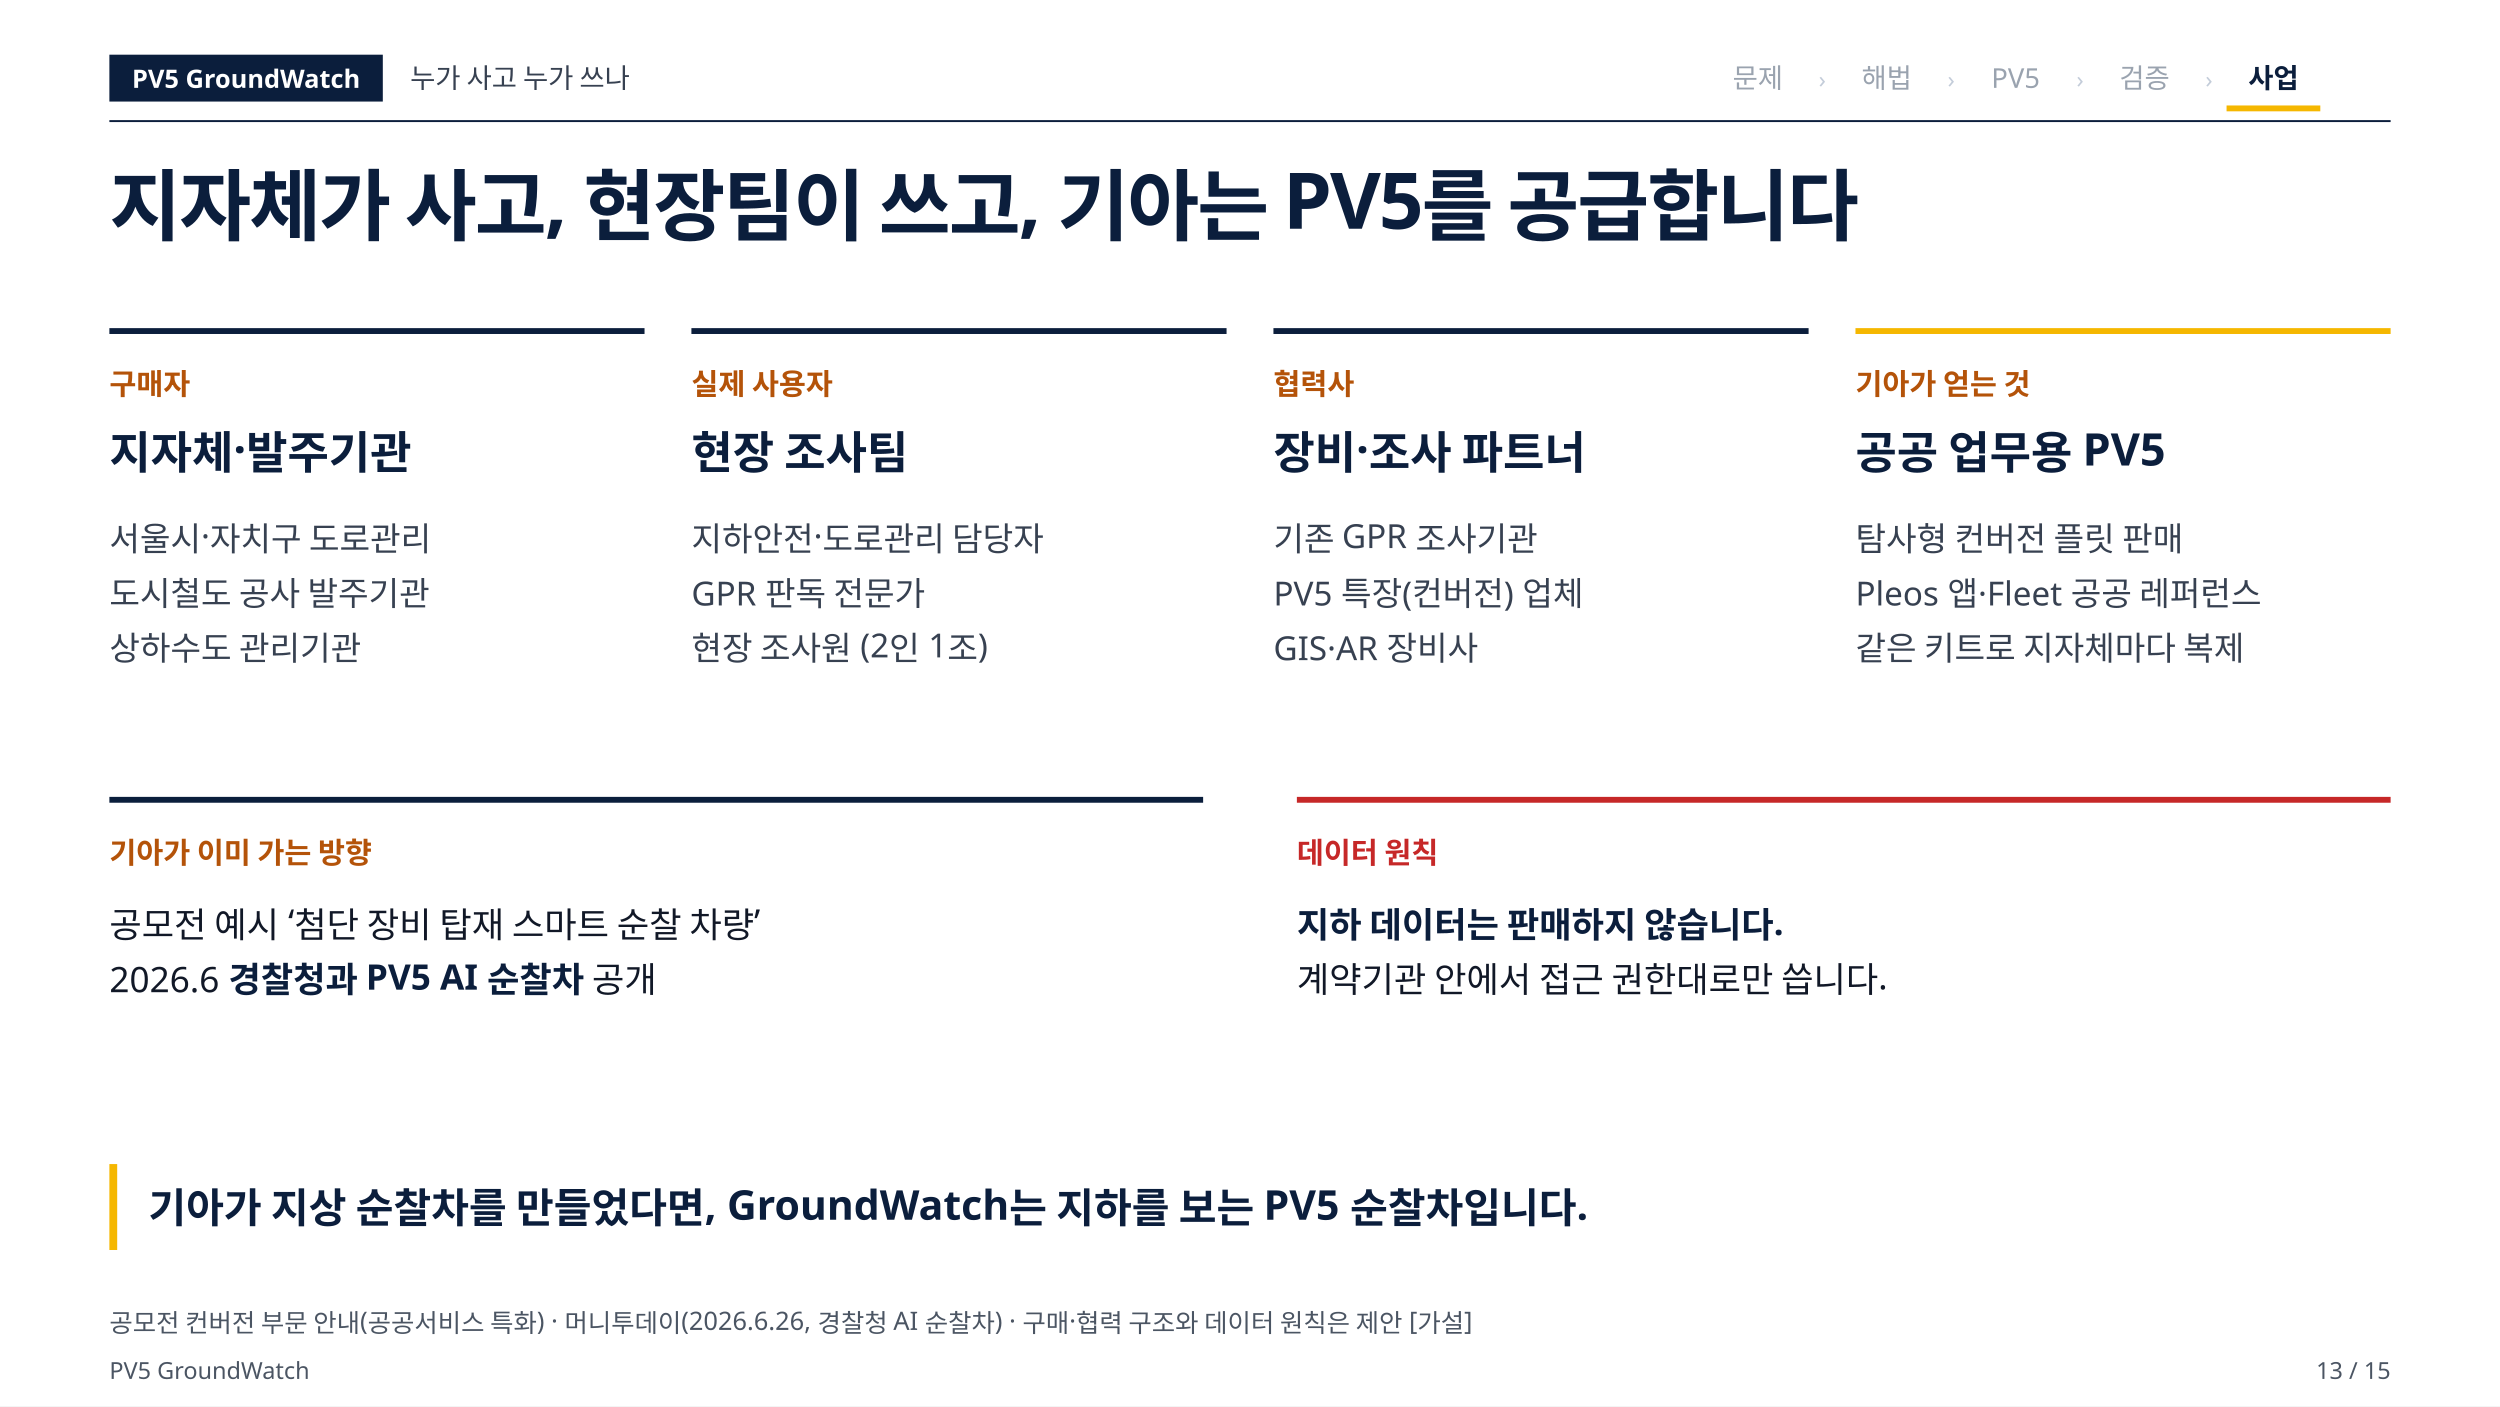
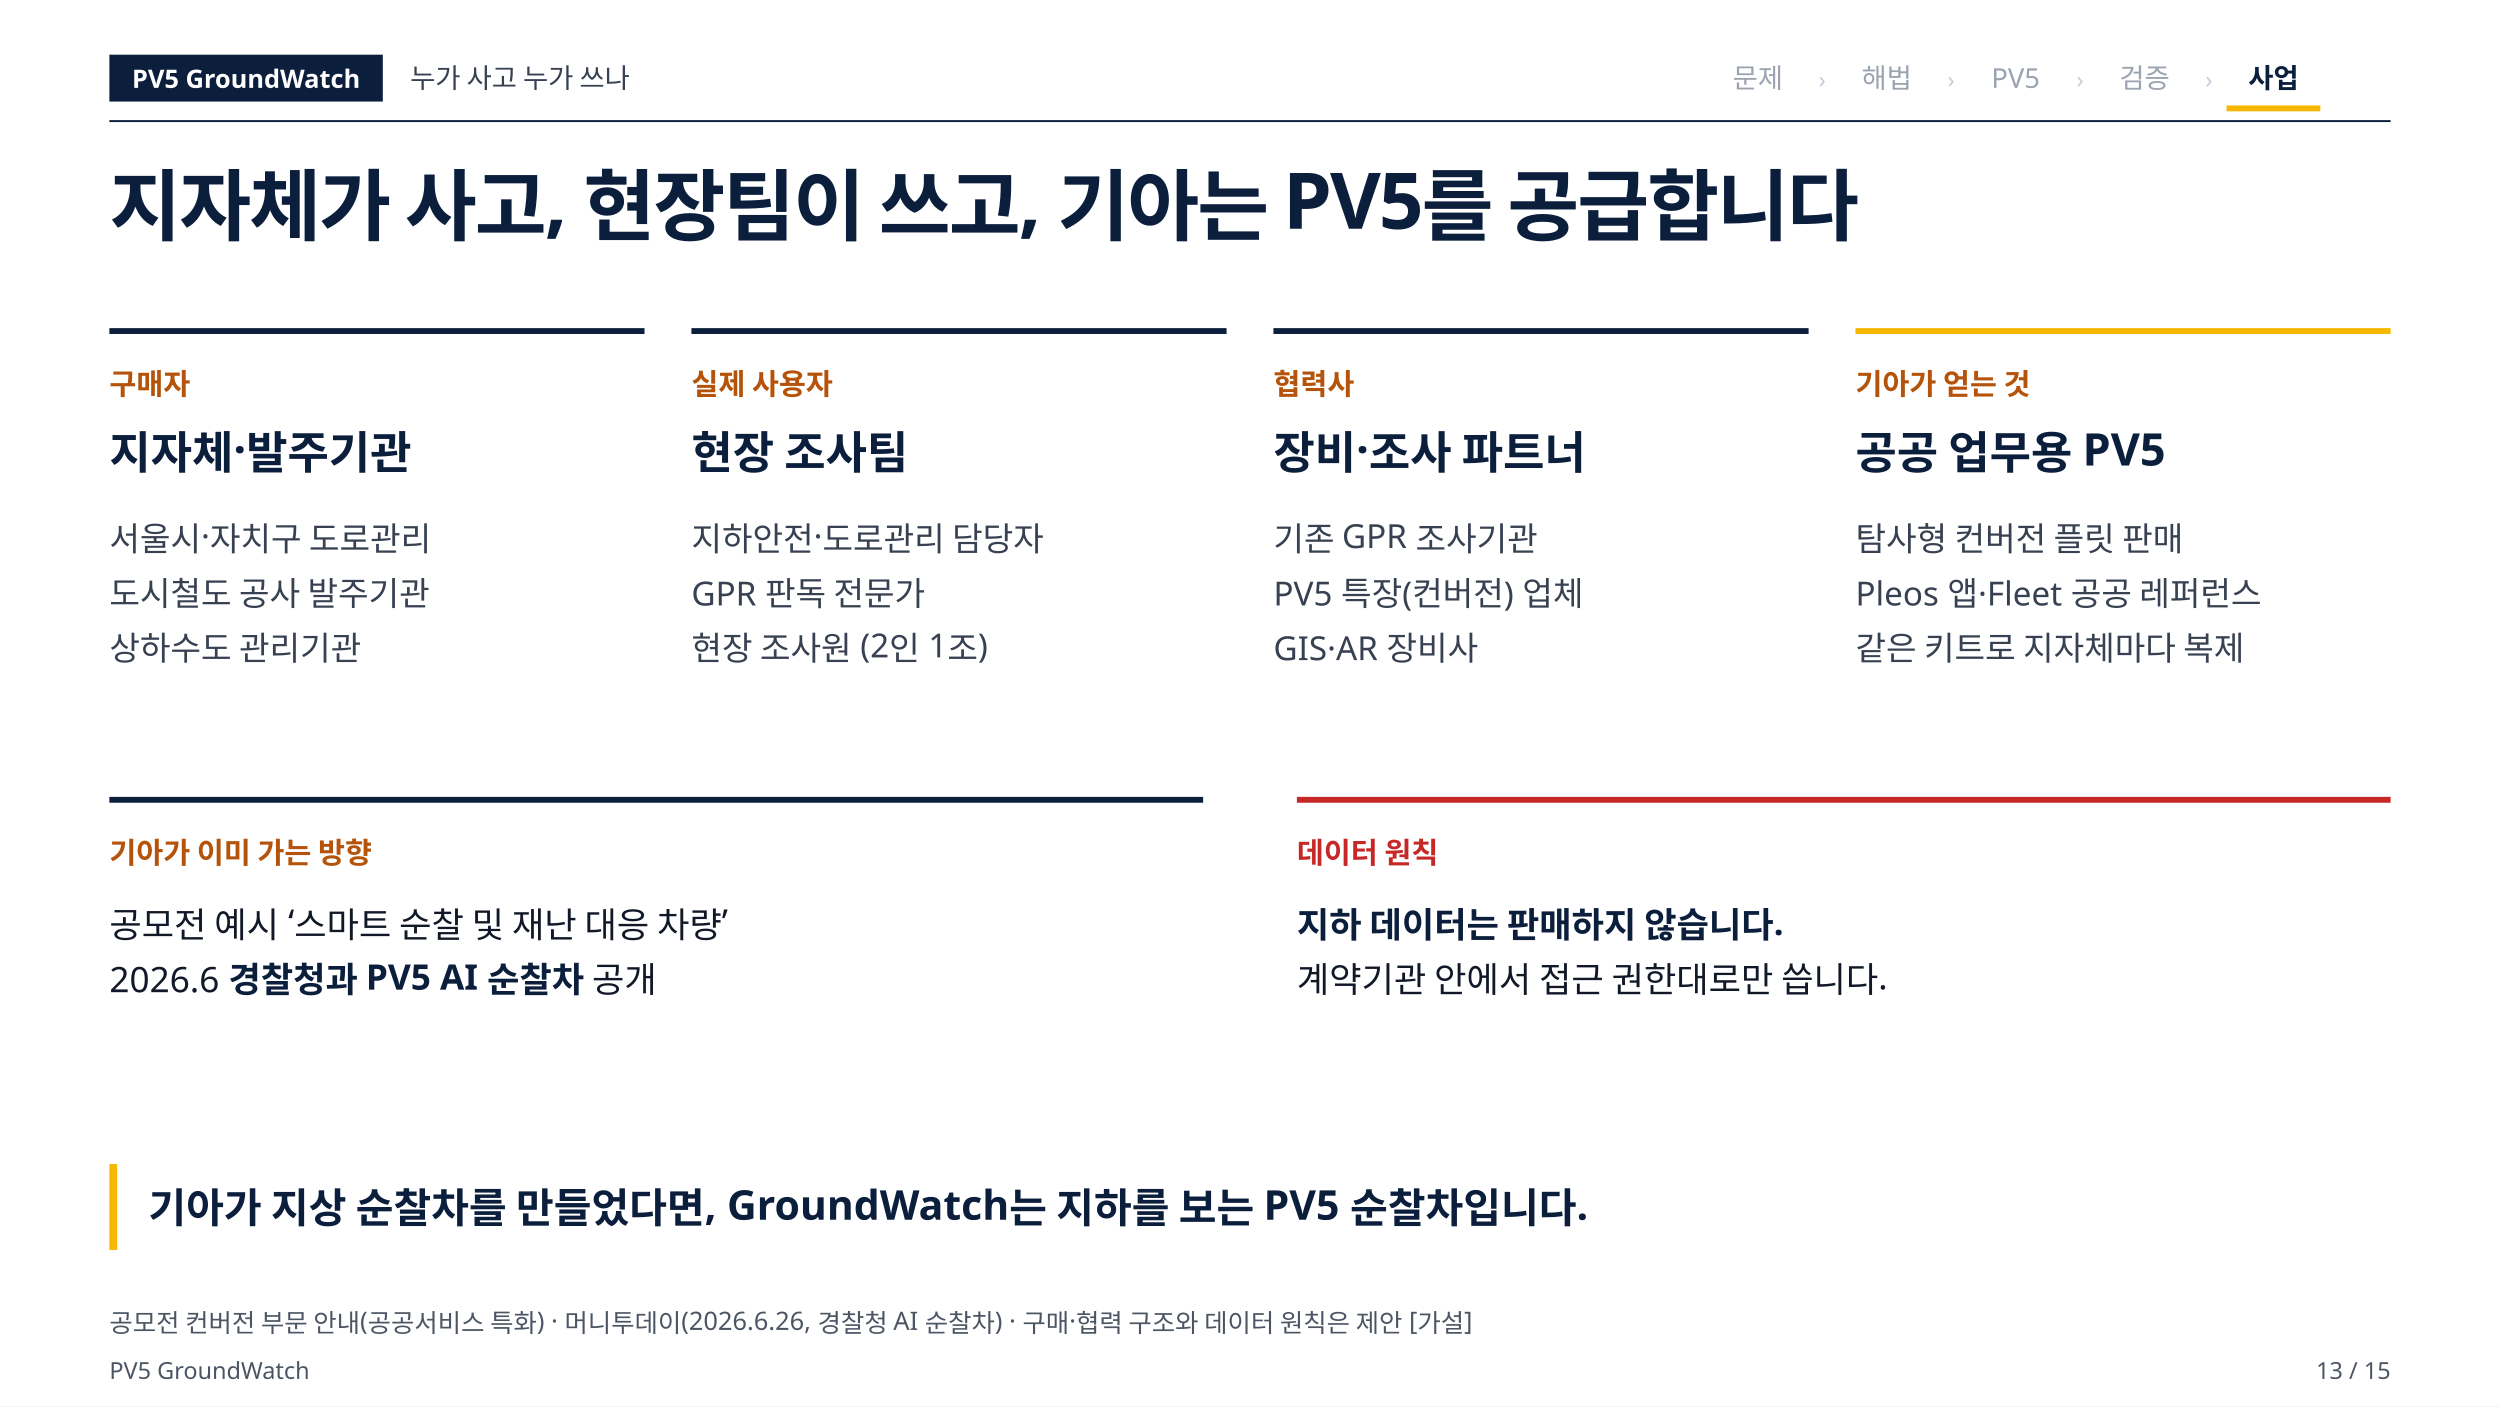
<svg xmlns="http://www.w3.org/2000/svg" viewBox="0 0 1280 720" lang="ko-KR" data-pptx-page-role="content" font-family="Pretendard, 'Malgun Gothic', sans-serif">
  <rect id="bg" x="0" y="0" width="1280" height="720" fill="#FFFFFF" />
  <g id="header" data-pptx-role="header" data-pptx-bounds="56 24 1168 40">
    <rect x="56" y="28" width="140" height="24" fill="#0B1E3C" />
    <text x="126" y="45" font-size="13" font-weight="bold" fill="#FFFFFF" text-anchor="middle">PV5 GroundWatch</text>
    <text x="210" y="45" font-size="14" fill="#374151">누가 사고 누가 쓰나</text>
    <text x="900" y="45" font-size="14" font-weight="normal" fill="#9AA3AF" text-anchor="middle">문제</text>
    <text x="933" y="45" font-size="12" fill="#C3CCD9" text-anchor="middle">›</text>
    <text x="966" y="45" font-size="14" font-weight="normal" fill="#9AA3AF" text-anchor="middle">해법</text>
    <text x="999" y="45" font-size="12" fill="#C3CCD9" text-anchor="middle">›</text>
    <text x="1032" y="45" font-size="14" font-weight="normal" fill="#9AA3AF" text-anchor="middle">PV5</text>
    <text x="1065" y="45" font-size="12" fill="#C3CCD9" text-anchor="middle">›</text>
    <text x="1098" y="45" font-size="14" font-weight="normal" fill="#9AA3AF" text-anchor="middle">검증</text>
    <text x="1131" y="45" font-size="12" fill="#C3CCD9" text-anchor="middle">›</text>
    <text x="1164" y="45" font-size="14" font-weight="bold" fill="#0B1E3C" text-anchor="middle">사업</text>
    <rect x="1140" y="54" width="48" height="3" fill="#F5B700" />
    <line x1="56" y1="62" x2="1224" y2="62" stroke="#0B1E3C" stroke-width="1" />
  </g>
  <g id="title" data-pptx-bounds="56 80 1168 56" letter-spacing="-1">
    <text x="56" y="120" font-size="40" font-weight="bold" fill="#0B1E3C">지자체가 사고, 현장팀이 쓰고, 기아는 PV5를 공급합니다</text>
  </g>
  <g id="who0" data-pptx-bounds="56 168 274 230">
    <rect x="56" y="168" width="274" height="3" fill="#0B1E3C" />
    <text x="56" y="202" font-size="15" font-weight="bold" fill="#B45309">구매자</text>
    <text x="56" y="240" font-size="23" font-weight="bold" fill="#0B1E3C">지자체·발주기관</text>
    <text x="56" y="282" font-size="17" fill="#374151">서울시·자치구 도로관리</text>
    <text x="56" y="310" font-size="17" fill="#374151">도시철도 공사 발주기관</text>
    <text x="56" y="338" font-size="17" fill="#374151">상하수도 관리기관</text>
  </g>
  <g id="who1" data-pptx-bounds="354 168 274 230">
    <rect x="354" y="168" width="274" height="3" fill="#0B1E3C" />
    <text x="354" y="202" font-size="15" font-weight="bold" fill="#B45309">실제 사용자</text>
    <text x="354" y="240" font-size="23" font-weight="bold" fill="#0B1E3C">현장 조사팀</text>
    <text x="354" y="282" font-size="17" fill="#374151">지하안전·도로관리 담당자</text>
    <text x="354" y="310" font-size="17" fill="#374151">GPR 판독 전문가</text>
    <text x="354" y="338" font-size="17" fill="#374151">현장 조사원 (2인 1조)</text>
  </g>
  <g id="who2" data-pptx-bounds="652 168 274 230">
    <rect x="652" y="168" width="274" height="3" fill="#0B1E3C" />
    <text x="652" y="202" font-size="15" font-weight="bold" fill="#B45309">협력사</text>
    <text x="652" y="240" font-size="23" font-weight="bold" fill="#0B1E3C">장비·조사 파트너</text>
    <text x="652" y="282" font-size="17" fill="#374151">기존 GPR 조사기관</text>
    <text x="652" y="310" font-size="17" fill="#374151">PV5 특장(컨버전) 업체</text>
    <text x="652" y="338" font-size="17" fill="#374151">GIS·AR 장비사</text>
  </g>
  <g id="who3" data-pptx-bounds="950 168 274 230">
    <rect x="950" y="168" width="274" height="3" fill="#F5B700" />
    <text x="950" y="202" font-size="15" font-weight="bold" fill="#B45309">기아가 얻는 것</text>
    <text x="950" y="240" font-size="23" font-weight="bold" fill="#0B1E3C">공공 업무용 PV5</text>
    <text x="950" y="282" font-size="17" fill="#374151">탐사형 컨버전 플릿 판매</text>
    <text x="950" y="310" font-size="17" fill="#374151">Pleos 앱·Fleet 공공 레퍼런스</text>
    <text x="950" y="338" font-size="17" fill="#374151">같은 키트로 지자체마다 복제</text>
  </g>
  <g id="data" data-pptx-bounds="56 404 1168 130">
    <rect x="56" y="408" width="560" height="3" fill="#0B1E3C" />
    <text x="56" y="442" font-size="15" font-weight="bold" fill="#B45309">기아가 이미 가는 방향</text>
-     <text x="56" y="480" font-size="18" fill="#111827">공모전 예시 ‘첨단 장비 탑재 스마트 순찰 차량’</text>
+     <text x="56" y="480" font-size="18" fill="#111827">공모전 예시 ‘스마트 순찰 및 재난 대응 차량’</text>
    <text x="56" y="508" font-size="18" fill="#111827">2026.6 <tspan font-weight="bold" fill="#0B1E3C">경찰청과 PV5 AI 순찰차</tspan> 공개</text>
    <rect x="664" y="408" width="560" height="3" fill="#C62828" />
    <text x="664" y="442" font-size="15" font-weight="bold" fill="#C62828">데이터 원칙</text>
    <text x="664" y="480" font-size="18" font-weight="bold" fill="#0B1E3C">지하 데이터는 판매하지 않습니다.</text>
    <text x="664" y="508" font-size="18" fill="#111827">계약기관 안에서 접근 권한대로만 씁니다.</text>
  </g>
  <g id="conclusion" data-pptx-bounds="56 596 1168 44">
    <rect x="56" y="596" width="4" height="44" fill="#F5B700" />
    <text x="76" y="626" font-size="21" font-weight="bold" fill="#0B1E3C">기아가 지상 순찰차를 만들었다면, GroundWatch는 지하를 보는 PV5 순찰차입니다.</text>
  </g>
  <g id="source" data-pptx-bounds="56 668 1168 20">
    <text x="56" y="682" font-size="13" fill="#4B5563">공모전 컨버전 부문 안내(공공서비스 특화) · 머니투데이(2026.6.26, 경찰청 AI 순찰차) · 구매·협력 구조와 데이터 원칙은 제안 [가설]</text>
  </g>
  <g id="footer" data-pptx-role="footer" data-pptx-bounds="56 692 1168 22" fill="#4B5563" font-size="12">
    <text x="56" y="706">PV5 GroundWatch</text>
    <text x="1224" y="706" text-anchor="end">13 / 15</text>
  </g>
</svg>
